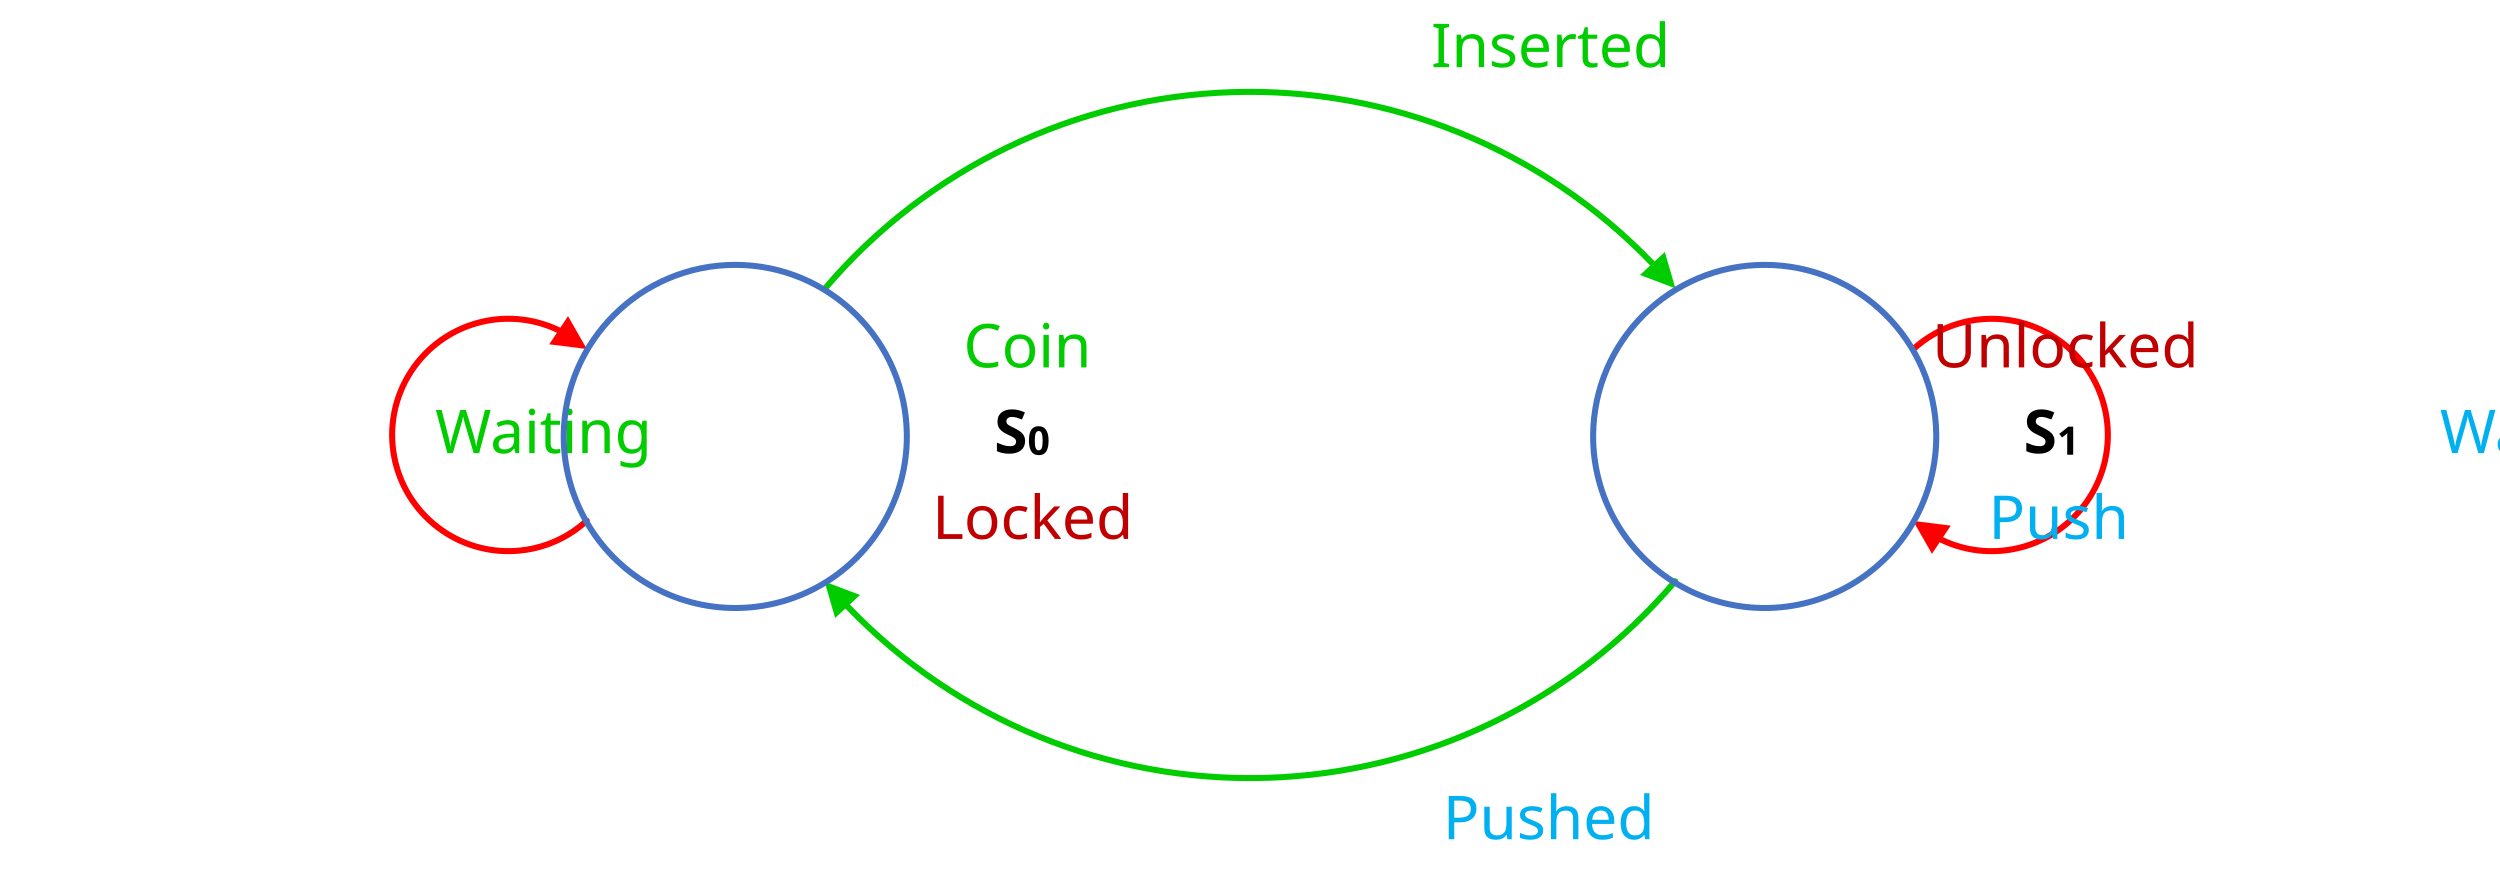
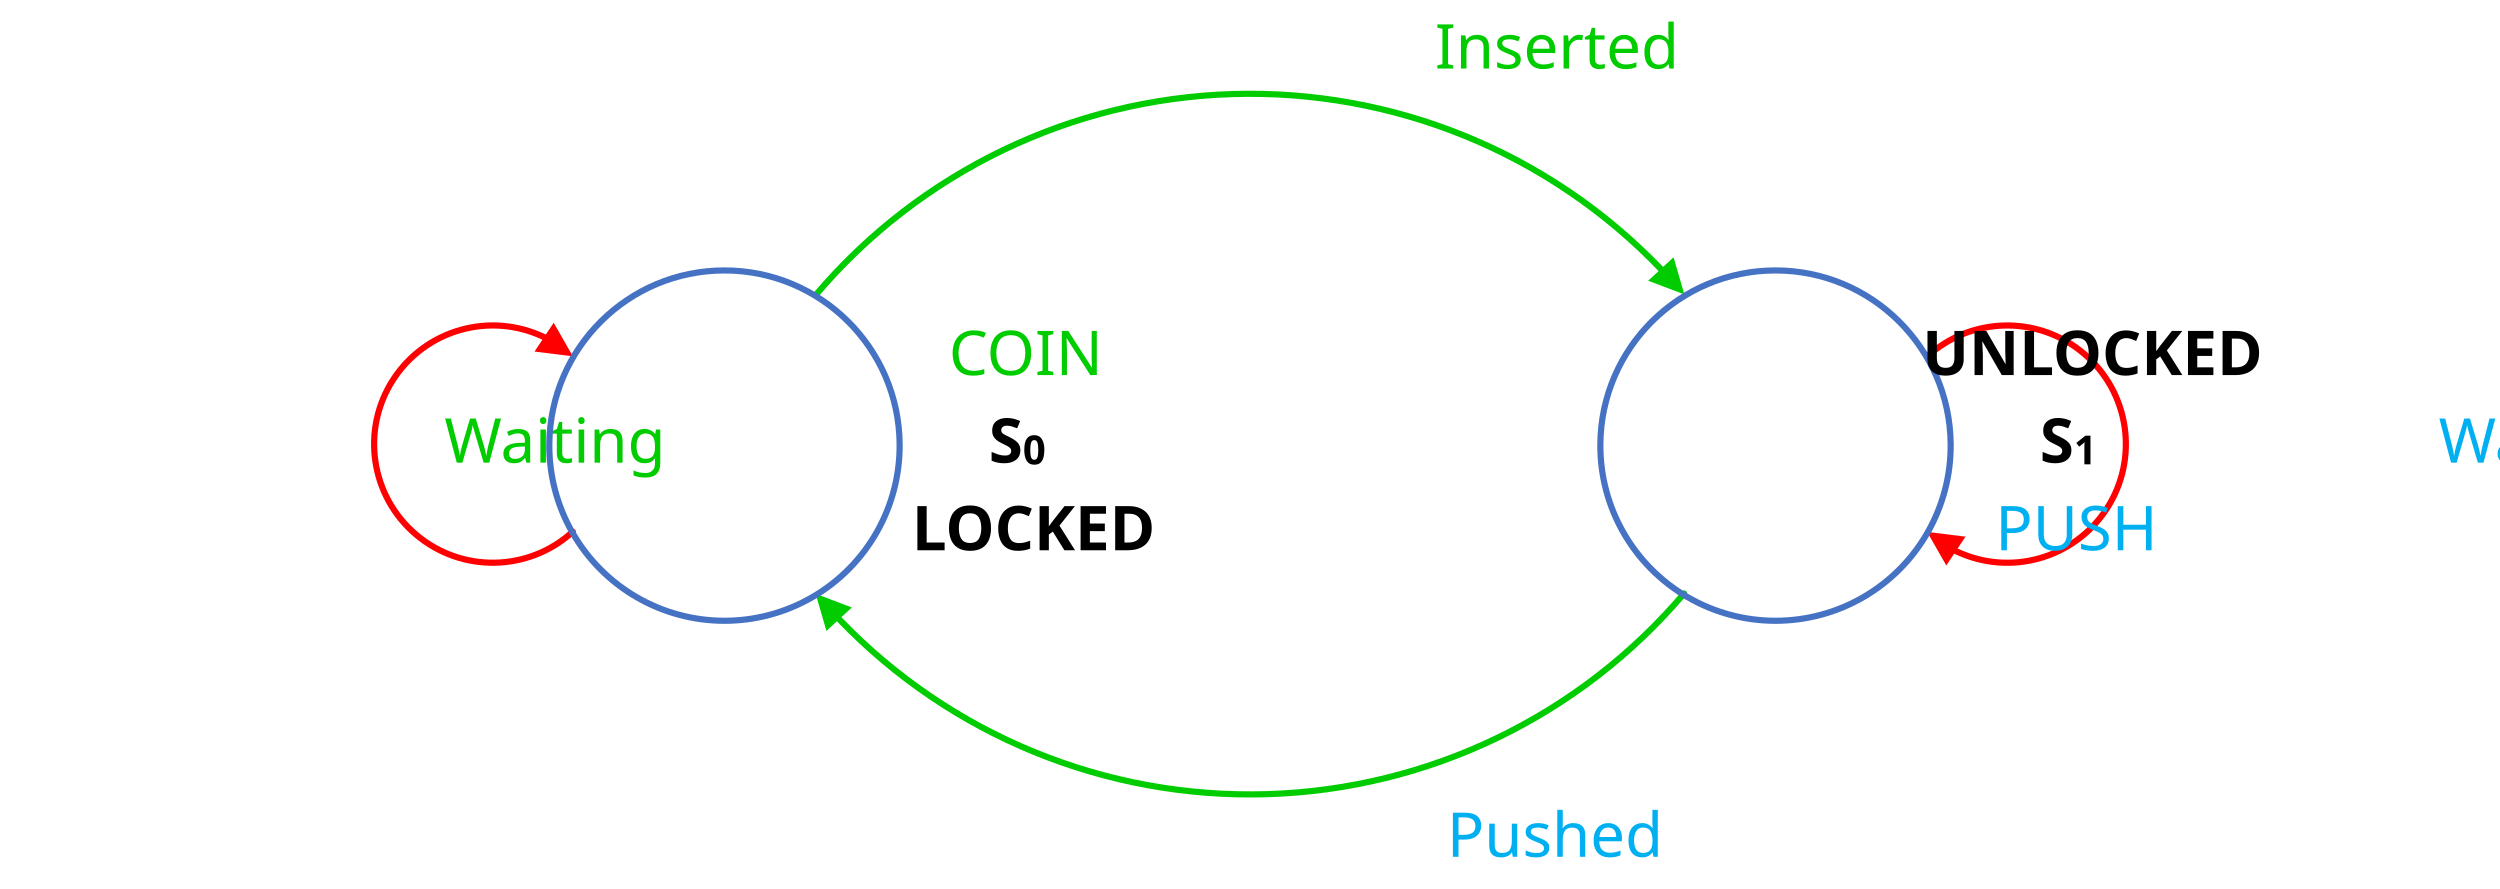
- <svg xmlns="http://www.w3.org/2000/svg" xmlns:ns1="http://schemas.microsoft.com/visio/2003/SVGExtensions/" xmlns:xlink="http://www.w3.org/1999/xlink" width="5.736in" height="1.996in" viewBox="0 0 413.024 143.732" xml:space="preserve" color-interpolation-filters="sRGB" class="st13">
+ <svg xmlns="http://www.w3.org/2000/svg" xmlns:ns1="http://schemas.microsoft.com/visio/2003/SVGExtensions/" xmlns:xlink="http://www.w3.org/1999/xlink" width="5.618in" height="1.996in" viewBox="0 0 404.52 143.732" xml:space="preserve" color-interpolation-filters="sRGB" class="st12">
  <ns1:documentProperties ns1:langID="1033" ns1:viewMarkup="false" />
  <style type="text/css">
	
		.st1 {marker-end:url(#mrkr4-6);stroke:#00cc00;stroke-linecap:round;stroke-linejoin:round;stroke-width:1}
		.st2 {fill:#00cc00;fill-opacity:1;stroke:#00cc00;stroke-opacity:1;stroke-width:0.357}
		.st3 {marker-end:url(#mrkr4-17);stroke:#ff0000;stroke-linecap:round;stroke-linejoin:round;stroke-width:1}
		.st4 {fill:#ff0000;fill-opacity:1;stroke:#ff0000;stroke-opacity:1;stroke-width:0.357}
		.st5 {fill:none;stroke:none;stroke-width:1}
		.st6 {fill:#00cc00;font-family:Calibri;font-size:0.833em}
		.st7 {font-size:1em}
		.st8 {fill:#00b0f0;font-family:Calibri;font-size:0.833em}
		.st9 {fill:none;stroke:#4672c4;stroke-width:1}
		.st10 {fill:#000000;font-family:Calibri;font-size:0.833em;font-weight:bold}
		.st11 {baseline-shift:-32.495%;font-size:0.65em}
- 		.st12 {fill:#c00000;font-family:Calibri;font-size:0.833em}
- 		.st13 {fill:none;fill-rule:evenodd;font-size:12px;overflow:visible;stroke-linecap:square;stroke-miterlimit:3}
+ 		.st12 {fill:none;fill-rule:evenodd;font-size:12px;overflow:visible;stroke-linecap:square;stroke-miterlimit:3}
	
	</style>
  <defs id="Markers">
    <g id="lend4">
      <path d="M 2 1 L 0 0 L 2 -1 L 2 1 " style="stroke:none" />
    </g>
    <marker id="mrkr4-6" class="st2" ns1:arrowType="4" ns1:arrowSize="1" ns1:setback="5.24" refX="-5.24" orient="auto" markerUnits="strokeWidth" overflow="visible">
      <use xlink:href="#lend4" transform="scale(-2.8,-2.8) " />
    </marker>
    <marker id="mrkr4-17" class="st4" ns1:arrowType="4" ns1:arrowSize="1" ns1:setback="5.24" refX="-5.24" orient="auto" markerUnits="strokeWidth" overflow="visible">
      <use xlink:href="#lend4" transform="scale(-2.8,-2.8) " />
    </marker>
  </defs>
  <g ns1:mID="0" ns1:index="1" ns1:groupContext="foregroundPage">
    <ns1:pageProperties ns1:drawingScale="0.0393701" ns1:pageScale="0.0393701" ns1:drawingUnits="24" ns1:shadowOffsetX="8.50394" ns1:shadowOffsetY="-8.50394" />
    <ns1:layer ns1:name="Connector" ns1:index="0" />
    <ns1:layer ns1:name="Flowchart" ns1:index="1" />
-     <g id="shape14-1" ns1:mID="14" ns1:groupContext="shape" ns1:layerMember="0" transform="translate(121.472,-71.8661)">
+     <g id="shape14-1" ns1:mID="14" ns1:groupContext="shape" ns1:layerMember="0" transform="translate(117.22,-71.8661)">
      <ns1:userDefs>
        <ns1:ud ns1:nameU="ScaleFactor" ns1:val="VT0(1):26" />
        <ns1:ud ns1:nameU="visVersion" ns1:val="VT0(15):26" />
      </ns1:userDefs>
      <path d="M14.8 119.56 A92.126 92.126 0 0 1 151.53 115.4 L151.77 115.66" class="st1" />
    </g>
-     <g id="shape17-7" ns1:mID="17" ns1:groupContext="shape" ns1:layerMember="0" transform="translate(291.551,215.598) rotate(180)">
+     <g id="shape17-7" ns1:mID="17" ns1:groupContext="shape" ns1:layerMember="0" transform="translate(287.299,215.598) rotate(180)">
      <ns1:userDefs>
        <ns1:ud ns1:nameU="ScaleFactor" ns1:val="VT0(1):26" />
        <ns1:ud ns1:nameU="visVersion" ns1:val="VT0(15):26" />
      </ns1:userDefs>
      <path d="M14.8 119.56 A92.126 92.126 0 0 1 151.53 115.4 L151.77 115.66" class="st1" />
    </g>
-     <g id="shape18-12" ns1:mID="18" ns1:groupContext="shape" ns1:layerMember="0" transform="translate(121.472,215.598) rotate(180)">
+     <g id="shape18-12" ns1:mID="18" ns1:groupContext="shape" ns1:layerMember="0" transform="translate(117.22,215.598) rotate(180)">
      <ns1:userDefs>
        <ns1:ud ns1:nameU="ScaleFactor" ns1:val="VT0(1):26" />
        <ns1:ud ns1:nameU="visVersion" ns1:val="VT0(15):26" />
      </ns1:userDefs>
      <path d="M24.55 129.56 A19.197 19.197 0 1 1 29.19 161.04 L28.89 160.84" class="st3" />
    </g>
-     <g id="shape20-18" ns1:mID="20" ns1:groupContext="shape" ns1:layerMember="0" transform="translate(291.551,-71.8661) rotate(2.00574E-06)">
+     <g id="shape20-18" ns1:mID="20" ns1:groupContext="shape" ns1:layerMember="0" transform="translate(287.299,-71.8661) rotate(2.00574E-06)">
      <ns1:userDefs>
        <ns1:ud ns1:nameU="ScaleFactor" ns1:val="VT0(1):26" />
        <ns1:ud ns1:nameU="visVersion" ns1:val="VT0(15):26" />
      </ns1:userDefs>
      <path d="M24.55 129.56 A19.197 19.197 0 1 1 29.19 161.04 L28.89 160.84" class="st3" />
    </g>
    <g id="shape23-23" ns1:mID="23" ns1:groupContext="shape" transform="translate(1,-64.7795)">
      <ns1:textBlock ns1:margins="rect(1,1,1,1)" ns1:tabSpace="42.5197" />
      <ns1:textRect cx="28.346" cy="136.646" width="56.7" height="14.173" />
      <rect x="0" y="129.559" width="56.693" height="14.173" class="st5" />
      <text x="24.11" y="139.65" class="st6" ns1:langID="1033">
        <ns1:paragraph ns1:horizAlign="2" />
        <ns1:tabList />Wait<tspan class="st7" ns1:langID="2057">ing</tspan>
      </text>
    </g>
-     <g id="shape25-27" ns1:mID="25" ns1:groupContext="shape" transform="translate(178.165,-128.559)">
+     <g id="shape25-27" ns1:mID="25" ns1:groupContext="shape" transform="translate(173.913,-128.559)">
      <ns1:textBlock ns1:margins="rect(1,1,1,1)" ns1:tabSpace="42.5197" />
      <ns1:textRect cx="28.346" cy="136.646" width="56.7" height="14.173" />
      <rect x="0" y="129.559" width="56.693" height="14.173" class="st5" />
      <text x="11.48" y="139.65" class="st6" ns1:langID="1033">
        <ns1:paragraph ns1:horizAlign="1" />
        <ns1:tabList />Inserted</text>
    </g>
-     <g id="shape26-30" ns1:mID="26" ns1:groupContext="shape" transform="translate(178.165,-1)">
+     <g id="shape26-30" ns1:mID="26" ns1:groupContext="shape" transform="translate(173.913,-1)">
      <ns1:textBlock ns1:margins="rect(1,1,1,1)" ns1:tabSpace="42.5197" />
      <ns1:textRect cx="28.346" cy="136.646" width="56.7" height="14.173" />
      <rect x="0" y="129.559" width="56.693" height="14.173" class="st5" />
      <text x="13.44" y="139.65" class="st8" ns1:langID="1033">
        <ns1:paragraph ns1:horizAlign="1" />
        <ns1:tabList />Pushed</text>
    </g>
-     <g id="shape37-33" ns1:mID="37" ns1:groupContext="shape" transform="translate(355.331,-64.7795)">
+     <g id="shape37-33" ns1:mID="37" ns1:groupContext="shape" transform="translate(346.827,-64.7795)">
      <ns1:textBlock ns1:margins="rect(1,1,1,1)" ns1:tabSpace="42.5197" />
      <ns1:textRect cx="28.346" cy="136.646" width="56.7" height="14.173" />
      <rect x="0" y="129.559" width="56.693" height="14.173" class="st5" />
      <text x="1" y="139.65" class="st8" ns1:langID="1033">
        <ns1:paragraph />
        <ns1:tabList />Wait<tspan class="st7" ns1:langID="2057">ing</tspan>
      </text>
    </g>
-     <g id="shape38-37" ns1:mID="38" ns1:groupContext="shape" ns1:layerMember="1" transform="translate(263.205,-43.5197)">
+     <g id="shape38-37" ns1:mID="38" ns1:groupContext="shape" ns1:layerMember="1" transform="translate(258.953,-43.5197)">
      <ns1:custProps>
        <ns1:cp ns1:nameU="Cost" ns1:lbl="Cost" ns1:type="7" ns1:format="@" ns1:langID="1033" />
        <ns1:cp ns1:nameU="Duration" ns1:lbl="Duration" ns1:type="2" ns1:langID="1033" />
        <ns1:cp ns1:nameU="Resources" ns1:lbl="Resources" ns1:langID="1033" />
      </ns1:custProps>
      <ns1:userDefs>
        <ns1:ud ns1:nameU="visVersion" ns1:val="VT0(15):26" />
      </ns1:userDefs>
      <ns1:textBlock ns1:margins="rect(1,1,1,1)" ns1:tabSpace="42.5197" />
      <ns1:textRect cx="28.346" cy="115.386" width="56.7" height="56.693" />
      <path d="M0 115.39 A28.346 28.346 0 0 1 56.69 115.39 A28.346 28.346 0 1 1 0 115.39 Z" class="st9" />
      <text x="24.34" y="118.39" class="st10" ns1:langID="1033">
        <ns1:paragraph ns1:horizAlign="1" />
        <ns1:tabList />S<tspan dy="-0.284em" class="st11" ns1:baseFontSize="10">1</tspan>
      </text>
    </g>
-     <g id="shape39-41" ns1:mID="39" ns1:groupContext="shape" transform="translate(263.205,-43.5197)">
+     <g id="shape39-41" ns1:mID="39" ns1:groupContext="shape" transform="translate(258.953,-43.5197)">
      <ns1:textBlock ns1:margins="rect(1,1,1,1)" ns1:tabSpace="42.5197" />
      <ns1:textRect cx="28.346" cy="129.559" width="56.7" height="28.346" />
      <rect x="0" y="115.386" width="56.693" height="28.346" class="st5" />
-       <text x="18.55" y="132.56" class="st8" ns1:langID="1033">
+       <text x="17.14" y="132.56" class="st8" ns1:langID="1033">
        <ns1:paragraph ns1:horizAlign="1" />
-         <ns1:tabList />Push</text>
+         <ns1:tabList />PUSH</text>
    </g>
-     <g id="shape40-44" ns1:mID="40" ns1:groupContext="shape" transform="translate(263.205,-71.8661)">
+     <g id="shape40-44" ns1:mID="40" ns1:groupContext="shape" transform="translate(258.953,-71.8661)">
      <ns1:textBlock ns1:margins="rect(1,1,1,1)" ns1:tabSpace="42.5197" />
      <ns1:textRect cx="28.346" cy="129.559" width="56.7" height="28.346" />
      <rect x="0" y="115.386" width="56.693" height="28.346" class="st5" />
-       <text x="9.23" y="132.56" class="st12" ns1:langID="1033">
+       <text x="5.32" y="132.56" class="st10" ns1:langID="1033">
        <ns1:paragraph ns1:horizAlign="1" />
-         <ns1:tabList />Unlocked</text>
+         <ns1:tabList />UNLOCKED</text>
    </g>
-     <g id="shape42-47" ns1:mID="42" ns1:groupContext="shape" ns1:layerMember="1" transform="translate(93.126,-43.5197)">
+     <g id="shape42-47" ns1:mID="42" ns1:groupContext="shape" ns1:layerMember="1" transform="translate(88.874,-43.5197)">
      <ns1:custProps>
        <ns1:cp ns1:nameU="Cost" ns1:lbl="Cost" ns1:type="7" ns1:format="@" ns1:langID="1033" />
        <ns1:cp ns1:nameU="Duration" ns1:lbl="Duration" ns1:type="2" ns1:langID="1033" />
        <ns1:cp ns1:nameU="Resources" ns1:lbl="Resources" ns1:langID="1033" />
      </ns1:custProps>
      <ns1:userDefs>
        <ns1:ud ns1:nameU="visVersion" ns1:val="VT0(15):26" />
      </ns1:userDefs>
      <ns1:textBlock ns1:margins="rect(1,1,1,1)" ns1:tabSpace="42.5197" />
      <ns1:textRect cx="28.346" cy="115.386" width="56.7" height="56.693" />
      <path d="M0 115.39 A28.346 28.346 0 0 1 56.69 115.39 A28.346 28.346 0 1 1 0 115.39 Z" class="st9" />
      <text x="24.34" y="118.39" class="st10" ns1:langID="1033">
        <ns1:paragraph ns1:horizAlign="1" />
        <ns1:tabList />S<tspan dy="-0.284em" class="st11" ns1:baseFontSize="10">0</tspan>
      </text>
    </g>
-     <g id="shape43-51" ns1:mID="43" ns1:groupContext="shape" transform="translate(93.126,-43.5197)">
+     <g id="shape43-51" ns1:mID="43" ns1:groupContext="shape" transform="translate(88.874,-43.5197)">
      <ns1:textBlock ns1:margins="rect(1,1,1,1)" ns1:tabSpace="42.5197" />
      <ns1:textRect cx="28.346" cy="129.559" width="56.7" height="28.346" />
      <rect x="0" y="115.386" width="56.693" height="28.346" class="st5" />
-       <text x="14.11" y="132.56" class="st12" ns1:langID="1033">
+       <text x="11.88" y="132.56" class="st10" ns1:langID="1033">
        <ns1:paragraph ns1:horizAlign="1" />
-         <ns1:tabList />Locked</text>
+         <ns1:tabList />LOCKED</text>
    </g>
-     <g id="shape44-54" ns1:mID="44" ns1:groupContext="shape" transform="translate(93.126,-71.8661)">
+     <g id="shape44-54" ns1:mID="44" ns1:groupContext="shape" transform="translate(88.874,-71.8661)">
      <ns1:textBlock ns1:margins="rect(1,1,1,1)" ns1:tabSpace="42.5197" />
      <ns1:textRect cx="28.346" cy="129.559" width="56.7" height="28.346" />
      <rect x="0" y="115.386" width="56.693" height="28.346" class="st5" />
-       <text x="19.27" y="132.56" class="st6" ns1:langID="1033">
+       <text x="17.88" y="132.56" class="st6" ns1:langID="1033">
        <ns1:paragraph ns1:horizAlign="1" />
-         <ns1:tabList />Coin</text>
+         <ns1:tabList />COIN</text>
    </g>
  </g>
</svg>
